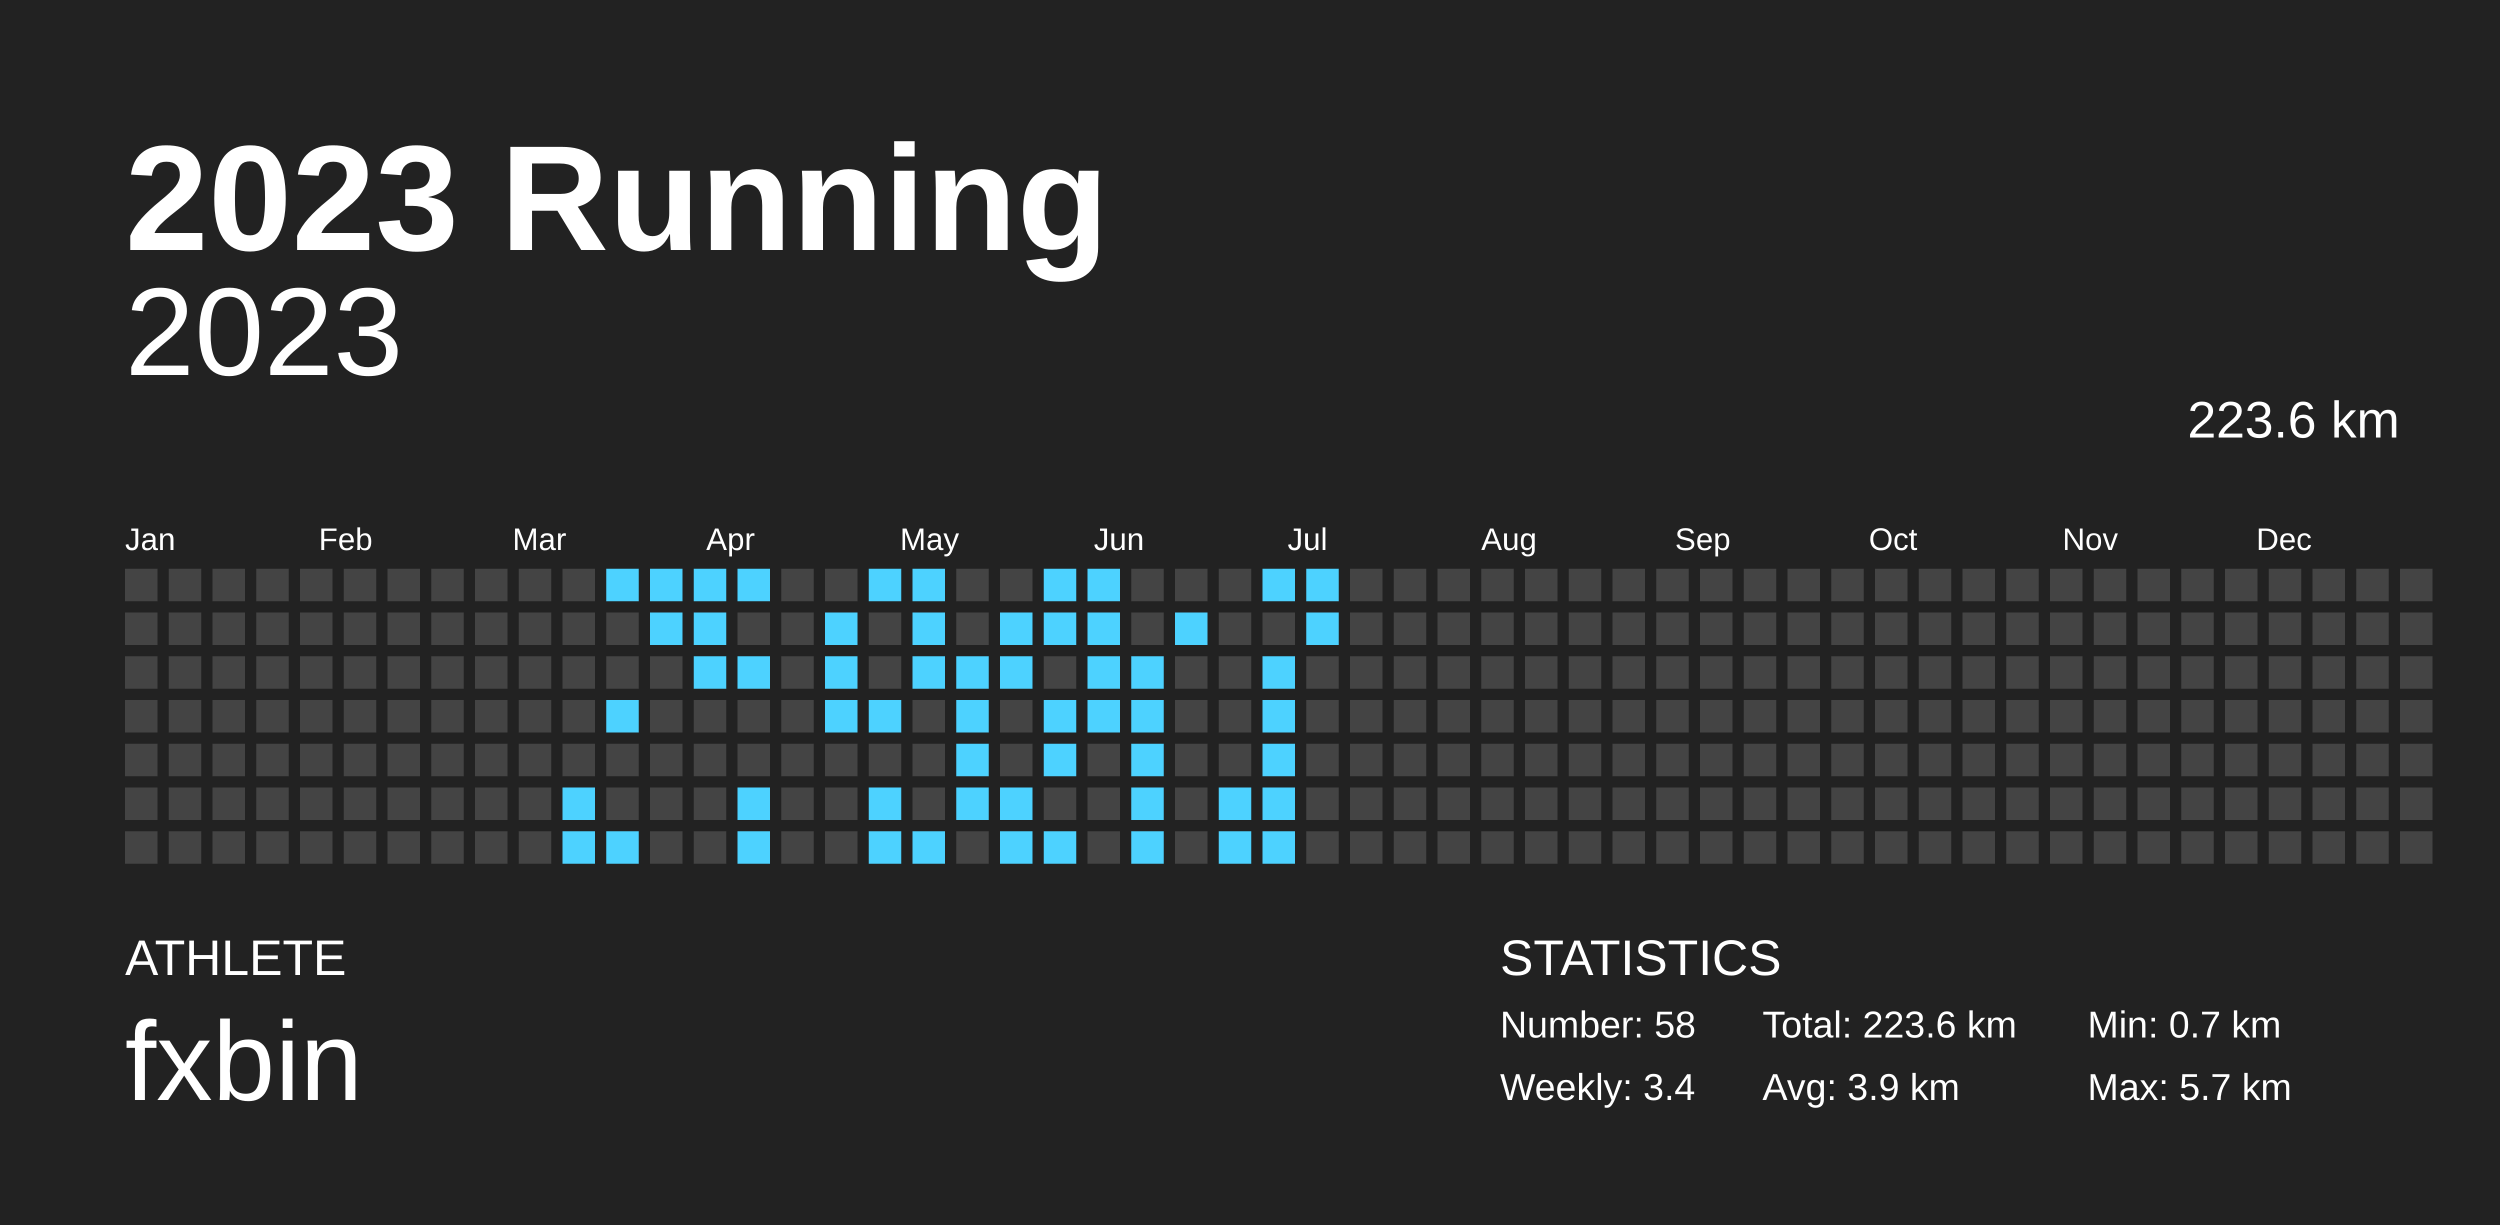
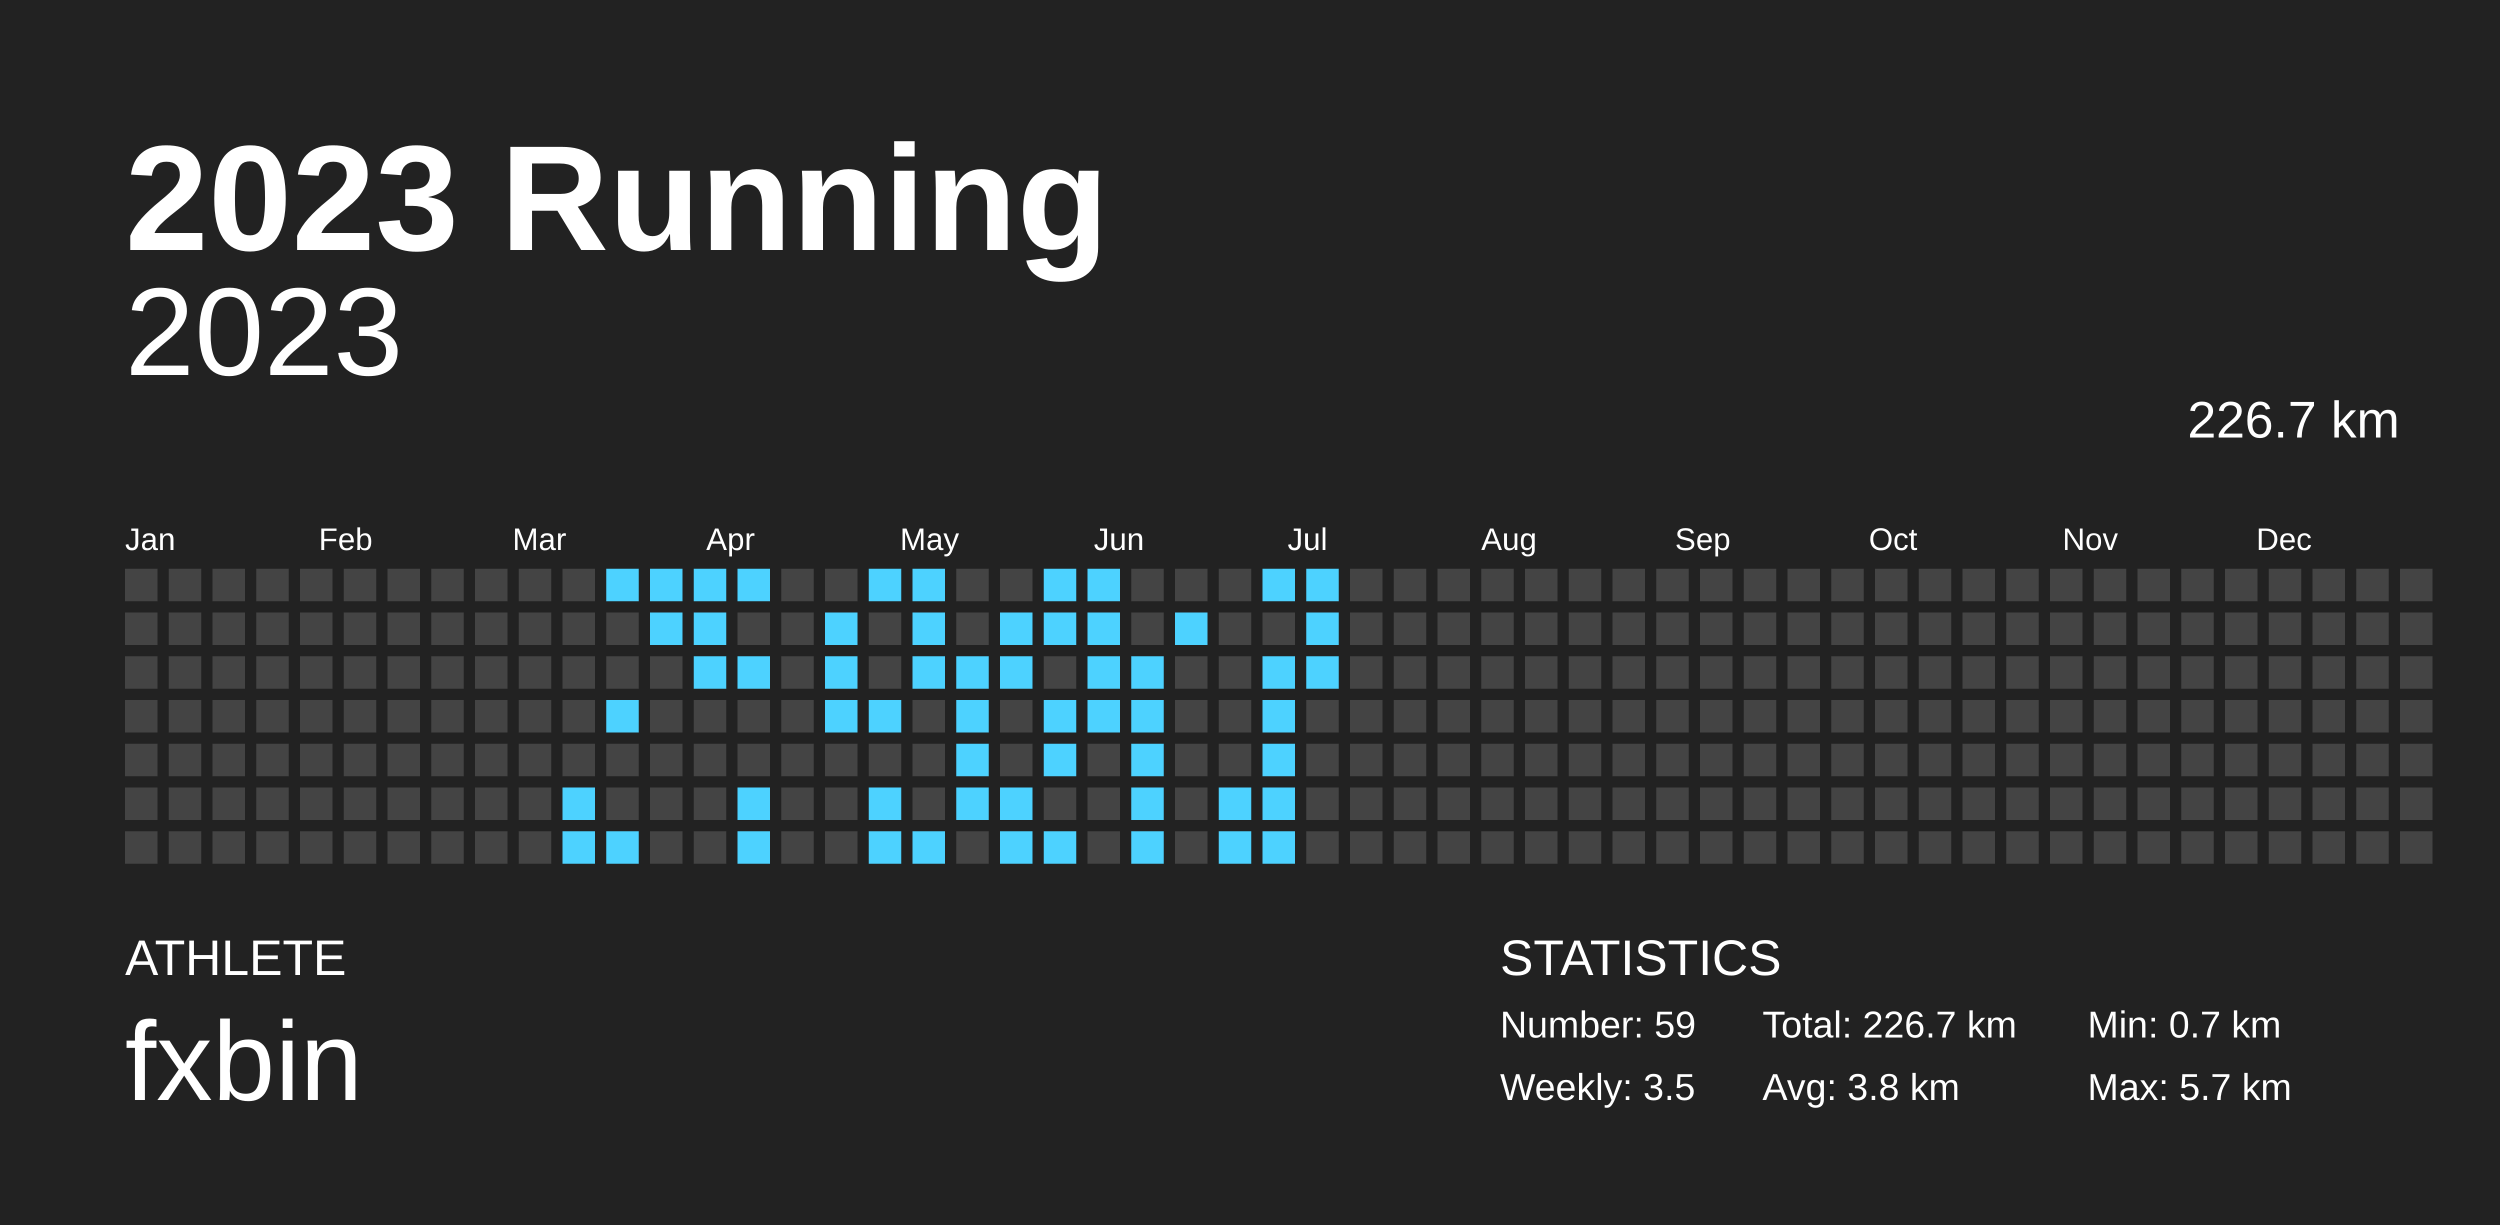
<svg xmlns="http://www.w3.org/2000/svg" baseProfile="full" height="98mm" version="1.1" viewBox="0,0,200,98" width="200mm">
  <defs />
  <rect fill="#222222" height="98" width="200" x="0" y="0" />
  <text fill="#FFFFFF" style="font-size:12px; font-family:Arial; font-weight:bold;" x="10" y="20">2023 Running</text>
  <text fill="#FFFFFF" style="font-size:4px; font-family:Arial" x="10" y="78">ATHLETE</text>
  <text fill="#FFFFFF" style="font-size:9px; font-family:Arial" x="10" y="88">fxbin</text>
  <text fill="#FFFFFF" style="font-size:4px; font-family:Arial" x="120" y="78">STATISTICS</text>
-   <text fill="#FFFFFF" style="font-size:3px; font-family:Arial" x="120" y="83">Number: 58</text>
-   <text fill="#FFFFFF" style="font-size:3px; font-family:Arial" x="120" y="88">Weekly: 3.4</text>
-   <text fill="#FFFFFF" style="font-size:3px; font-family:Arial" x="141" y="83">Total: 223.6 km</text>
-   <text fill="#FFFFFF" style="font-size:3px; font-family:Arial" x="141" y="88">Avg: 3.9 km</text>
+   <text fill="#FFFFFF" style="font-size:3px; font-family:Arial" x="120" y="83">Number: 59</text>
+   <text fill="#FFFFFF" style="font-size:3px; font-family:Arial" x="120" y="88">Weekly: 3.5</text>
+   <text fill="#FFFFFF" style="font-size:3px; font-family:Arial" x="141" y="83">Total: 226.7 km</text>
+   <text fill="#FFFFFF" style="font-size:3px; font-family:Arial" x="141" y="88">Avg: 3.8 km</text>
  <text fill="#FFFFFF" style="font-size:3px; font-family:Arial" x="167" y="83">Min: 0.7 km</text>
  <text fill="#FFFFFF" style="font-size:3px; font-family:Arial" x="167" y="88">Max: 5.7 km</text>
  <text alignment-baseline="hanging" fill="#FFFFFF" style="font-size:10.0px; font-family:Arial;" x="10" y="30">2023</text>
-   <text alignment-baseline="hanging" fill="#FFFFFF" style="font-size:4.125px; font-family:Arial;" x="175" y="35">223.6 km</text>
+   <text alignment-baseline="hanging" fill="#FFFFFF" style="font-size:4.125px; font-family:Arial;" x="175" y="35">226.7 km</text>
  <text fill="#FFFFFF" style="font-size:2.5px; font-family:Arial" x="10.0" y="44">Jan</text>
  <text fill="#FFFFFF" style="font-size:2.5px; font-family:Arial" x="25.5" y="44">Feb</text>
  <text fill="#FFFFFF" style="font-size:2.5px; font-family:Arial" x="41.0" y="44">Mar</text>
  <text fill="#FFFFFF" style="font-size:2.5px; font-family:Arial" x="56.5" y="44">Apr</text>
  <text fill="#FFFFFF" style="font-size:2.5px; font-family:Arial" x="72.0" y="44">May</text>
  <text fill="#FFFFFF" style="font-size:2.5px; font-family:Arial" x="87.5" y="44">Jun</text>
  <text fill="#FFFFFF" style="font-size:2.5px; font-family:Arial" x="103.0" y="44">Jul</text>
  <text fill="#FFFFFF" style="font-size:2.5px; font-family:Arial" x="118.5" y="44">Aug</text>
  <text fill="#FFFFFF" style="font-size:2.5px; font-family:Arial" x="134.0" y="44">Sep</text>
  <text fill="#FFFFFF" style="font-size:2.5px; font-family:Arial" x="149.5" y="44">Oct</text>
  <text fill="#FFFFFF" style="font-size:2.5px; font-family:Arial" x="165.0" y="44">Nov</text>
  <text fill="#FFFFFF" style="font-size:2.5px; font-family:Arial" x="180.5" y="44">Dec</text>
  <rect fill="#444444" height="2.6" width="2.6" x="10.0" y="45.5" />
  <rect fill="#444444" height="2.6" width="2.6" x="10.0" y="49.0" />
  <rect fill="#444444" height="2.6" width="2.6" x="10.0" y="52.5" />
  <rect fill="#444444" height="2.6" width="2.6" x="10.0" y="56.0" />
  <rect fill="#444444" height="2.6" width="2.6" x="10.0" y="59.5" />
  <rect fill="#444444" height="2.6" width="2.6" x="10.0" y="63.0" />
  <rect fill="#444444" height="2.6" width="2.6" x="10.0" y="66.5" />
  <rect fill="#444444" height="2.6" width="2.6" x="13.5" y="45.5" />
  <rect fill="#444444" height="2.6" width="2.6" x="13.5" y="49.0" />
  <rect fill="#444444" height="2.6" width="2.6" x="13.5" y="52.5" />
  <rect fill="#444444" height="2.6" width="2.6" x="13.5" y="56.0" />
  <rect fill="#444444" height="2.6" width="2.6" x="13.5" y="59.5" />
  <rect fill="#444444" height="2.6" width="2.6" x="13.5" y="63.0" />
  <rect fill="#444444" height="2.6" width="2.6" x="13.5" y="66.5" />
  <rect fill="#444444" height="2.6" width="2.6" x="17.0" y="45.5" />
  <rect fill="#444444" height="2.6" width="2.6" x="17.0" y="49.0" />
  <rect fill="#444444" height="2.6" width="2.6" x="17.0" y="52.5" />
  <rect fill="#444444" height="2.6" width="2.6" x="17.0" y="56.0" />
  <rect fill="#444444" height="2.6" width="2.6" x="17.0" y="59.5" />
  <rect fill="#444444" height="2.6" width="2.6" x="17.0" y="63.0" />
  <rect fill="#444444" height="2.6" width="2.6" x="17.0" y="66.5" />
  <rect fill="#444444" height="2.6" width="2.6" x="20.5" y="45.5" />
  <rect fill="#444444" height="2.6" width="2.6" x="20.5" y="49.0" />
  <rect fill="#444444" height="2.6" width="2.6" x="20.5" y="52.5" />
  <rect fill="#444444" height="2.6" width="2.6" x="20.5" y="56.0" />
  <rect fill="#444444" height="2.6" width="2.6" x="20.5" y="59.5" />
  <rect fill="#444444" height="2.6" width="2.6" x="20.5" y="63.0" />
  <rect fill="#444444" height="2.6" width="2.6" x="20.5" y="66.5" />
  <rect fill="#444444" height="2.6" width="2.6" x="24.0" y="45.5" />
  <rect fill="#444444" height="2.6" width="2.6" x="24.0" y="49.0" />
  <rect fill="#444444" height="2.6" width="2.6" x="24.0" y="52.5" />
  <rect fill="#444444" height="2.6" width="2.6" x="24.0" y="56.0" />
  <rect fill="#444444" height="2.6" width="2.6" x="24.0" y="59.5" />
  <rect fill="#444444" height="2.6" width="2.6" x="24.0" y="63.0" />
  <rect fill="#444444" height="2.6" width="2.6" x="24.0" y="66.5" />
  <rect fill="#444444" height="2.6" width="2.6" x="27.5" y="45.5" />
  <rect fill="#444444" height="2.6" width="2.6" x="27.5" y="49.0" />
  <rect fill="#444444" height="2.6" width="2.6" x="27.5" y="52.5" />
  <rect fill="#444444" height="2.6" width="2.6" x="27.5" y="56.0" />
  <rect fill="#444444" height="2.6" width="2.6" x="27.5" y="59.5" />
  <rect fill="#444444" height="2.6" width="2.6" x="27.5" y="63.0" />
  <rect fill="#444444" height="2.6" width="2.6" x="27.5" y="66.5" />
  <rect fill="#444444" height="2.6" width="2.6" x="31.0" y="45.5" />
  <rect fill="#444444" height="2.6" width="2.6" x="31.0" y="49.0" />
  <rect fill="#444444" height="2.6" width="2.6" x="31.0" y="52.5" />
  <rect fill="#444444" height="2.6" width="2.6" x="31.0" y="56.0" />
  <rect fill="#444444" height="2.6" width="2.6" x="31.0" y="59.5" />
  <rect fill="#444444" height="2.6" width="2.6" x="31.0" y="63.0" />
  <rect fill="#444444" height="2.6" width="2.6" x="31.0" y="66.5" />
  <rect fill="#444444" height="2.6" width="2.6" x="34.5" y="45.5" />
  <rect fill="#444444" height="2.6" width="2.6" x="34.5" y="49.0" />
  <rect fill="#444444" height="2.6" width="2.6" x="34.5" y="52.5" />
  <rect fill="#444444" height="2.6" width="2.6" x="34.5" y="56.0" />
  <rect fill="#444444" height="2.6" width="2.6" x="34.5" y="59.5" />
  <rect fill="#444444" height="2.6" width="2.6" x="34.5" y="63.0" />
  <rect fill="#444444" height="2.6" width="2.6" x="34.5" y="66.5" />
  <rect fill="#444444" height="2.6" width="2.6" x="38.0" y="45.5" />
  <rect fill="#444444" height="2.6" width="2.6" x="38.0" y="49.0" />
  <rect fill="#444444" height="2.6" width="2.6" x="38.0" y="52.5" />
  <rect fill="#444444" height="2.6" width="2.6" x="38.0" y="56.0" />
  <rect fill="#444444" height="2.6" width="2.6" x="38.0" y="59.5" />
  <rect fill="#444444" height="2.6" width="2.6" x="38.0" y="63.0" />
  <rect fill="#444444" height="2.6" width="2.6" x="38.0" y="66.5" />
  <rect fill="#444444" height="2.6" width="2.6" x="41.5" y="45.5" />
  <rect fill="#444444" height="2.6" width="2.6" x="41.5" y="49.0" />
  <rect fill="#444444" height="2.6" width="2.6" x="41.5" y="52.5" />
  <rect fill="#444444" height="2.6" width="2.6" x="41.5" y="56.0" />
  <rect fill="#444444" height="2.6" width="2.6" x="41.5" y="59.5" />
  <rect fill="#444444" height="2.6" width="2.6" x="41.5" y="63.0" />
  <rect fill="#444444" height="2.6" width="2.6" x="41.5" y="66.5" />
  <rect fill="#444444" height="2.6" width="2.6" x="45.0" y="45.5" />
  <rect fill="#444444" height="2.6" width="2.6" x="45.0" y="49.0" />
  <rect fill="#444444" height="2.6" width="2.6" x="45.0" y="52.5" />
  <rect fill="#444444" height="2.6" width="2.6" x="45.0" y="56.0" />
  <rect fill="#444444" height="2.6" width="2.6" x="45.0" y="59.5" />
  <rect fill="#4dd2ff" height="2.6" width="2.6" x="45.0" y="63.0" />
  <rect fill="#4dd2ff" height="2.6" width="2.6" x="45.0" y="66.5" />
  <rect fill="#4dd2ff" height="2.6" width="2.6" x="48.5" y="45.5" />
  <rect fill="#444444" height="2.6" width="2.6" x="48.5" y="49.0" />
  <rect fill="#444444" height="2.6" width="2.6" x="48.5" y="52.5" />
  <rect fill="#4dd2ff" height="2.6" width="2.6" x="48.5" y="56.0" />
  <rect fill="#444444" height="2.6" width="2.6" x="48.5" y="59.5" />
  <rect fill="#444444" height="2.6" width="2.6" x="48.5" y="63.0" />
  <rect fill="#4dd2ff" height="2.6" width="2.6" x="48.5" y="66.5" />
  <rect fill="#4dd2ff" height="2.6" width="2.6" x="52.0" y="45.5" />
  <rect fill="#4dd2ff" height="2.6" width="2.6" x="52.0" y="49.0" />
  <rect fill="#444444" height="2.6" width="2.6" x="52.0" y="52.5" />
  <rect fill="#444444" height="2.6" width="2.6" x="52.0" y="56.0" />
  <rect fill="#444444" height="2.6" width="2.6" x="52.0" y="59.5" />
  <rect fill="#444444" height="2.6" width="2.6" x="52.0" y="63.0" />
  <rect fill="#444444" height="2.6" width="2.6" x="52.0" y="66.5" />
  <rect fill="#4dd2ff" height="2.6" width="2.6" x="55.5" y="45.5" />
  <rect fill="#4dd2ff" height="2.6" width="2.6" x="55.5" y="49.0" />
  <rect fill="#4dd2ff" height="2.6" width="2.6" x="55.5" y="52.5" />
  <rect fill="#444444" height="2.6" width="2.6" x="55.5" y="56.0" />
  <rect fill="#444444" height="2.6" width="2.6" x="55.5" y="59.5" />
  <rect fill="#444444" height="2.6" width="2.6" x="55.5" y="63.0" />
  <rect fill="#444444" height="2.6" width="2.6" x="55.5" y="66.5" />
  <rect fill="#4dd2ff" height="2.6" width="2.6" x="59.0" y="45.5" />
  <rect fill="#444444" height="2.6" width="2.6" x="59.0" y="49.0" />
  <rect fill="#4dd2ff" height="2.6" width="2.6" x="59.0" y="52.5" />
  <rect fill="#444444" height="2.6" width="2.6" x="59.0" y="56.0" />
  <rect fill="#444444" height="2.6" width="2.6" x="59.0" y="59.5" />
  <rect fill="#4dd2ff" height="2.6" width="2.6" x="59.0" y="63.0" />
  <rect fill="#4dd2ff" height="2.6" width="2.6" x="59.0" y="66.5" />
  <rect fill="#444444" height="2.6" width="2.6" x="62.5" y="45.5" />
  <rect fill="#444444" height="2.6" width="2.6" x="62.5" y="49.0" />
  <rect fill="#444444" height="2.6" width="2.6" x="62.5" y="52.5" />
  <rect fill="#444444" height="2.6" width="2.6" x="62.5" y="56.0" />
  <rect fill="#444444" height="2.6" width="2.6" x="62.5" y="59.5" />
  <rect fill="#444444" height="2.6" width="2.6" x="62.5" y="63.0" />
  <rect fill="#444444" height="2.6" width="2.6" x="62.5" y="66.5" />
  <rect fill="#444444" height="2.6" width="2.6" x="66.0" y="45.5" />
  <rect fill="#4dd2ff" height="2.6" width="2.6" x="66.0" y="49.0" />
  <rect fill="#4dd2ff" height="2.6" width="2.6" x="66.0" y="52.5" />
  <rect fill="#4dd2ff" height="2.6" width="2.6" x="66.0" y="56.0" />
  <rect fill="#444444" height="2.6" width="2.6" x="66.0" y="59.5" />
  <rect fill="#444444" height="2.6" width="2.6" x="66.0" y="63.0" />
  <rect fill="#444444" height="2.6" width="2.6" x="66.0" y="66.5" />
  <rect fill="#4dd2ff" height="2.6" width="2.6" x="69.5" y="45.5" />
  <rect fill="#444444" height="2.6" width="2.6" x="69.5" y="49.0" />
  <rect fill="#444444" height="2.6" width="2.6" x="69.5" y="52.5" />
  <rect fill="#4dd2ff" height="2.6" width="2.6" x="69.5" y="56.0" />
  <rect fill="#444444" height="2.6" width="2.6" x="69.5" y="59.5" />
  <rect fill="#4dd2ff" height="2.6" width="2.6" x="69.5" y="63.0" />
  <rect fill="#4dd2ff" height="2.6" width="2.6" x="69.5" y="66.5" />
  <rect fill="#4dd2ff" height="2.6" width="2.6" x="73.0" y="45.5" />
  <rect fill="#4dd2ff" height="2.6" width="2.6" x="73.0" y="49.0" />
  <rect fill="#4dd2ff" height="2.6" width="2.6" x="73.0" y="52.5" />
  <rect fill="#444444" height="2.6" width="2.6" x="73.0" y="56.0" />
  <rect fill="#444444" height="2.6" width="2.6" x="73.0" y="59.5" />
  <rect fill="#444444" height="2.6" width="2.6" x="73.0" y="63.0" />
  <rect fill="#4dd2ff" height="2.6" width="2.6" x="73.0" y="66.5" />
  <rect fill="#444444" height="2.6" width="2.6" x="76.5" y="45.5" />
  <rect fill="#444444" height="2.6" width="2.6" x="76.5" y="49.0" />
  <rect fill="#4dd2ff" height="2.6" width="2.6" x="76.5" y="52.5" />
  <rect fill="#4dd2ff" height="2.6" width="2.6" x="76.5" y="56.0" />
  <rect fill="#4dd2ff" height="2.6" width="2.6" x="76.5" y="59.5" />
  <rect fill="#4dd2ff" height="2.6" width="2.6" x="76.5" y="63.0" />
  <rect fill="#444444" height="2.6" width="2.6" x="76.5" y="66.5" />
  <rect fill="#444444" height="2.6" width="2.6" x="80.0" y="45.5" />
  <rect fill="#4dd2ff" height="2.6" width="2.6" x="80.0" y="49.0" />
  <rect fill="#4dd2ff" height="2.6" width="2.6" x="80.0" y="52.5" />
  <rect fill="#444444" height="2.6" width="2.6" x="80.0" y="56.0" />
  <rect fill="#444444" height="2.6" width="2.6" x="80.0" y="59.5" />
  <rect fill="#4dd2ff" height="2.6" width="2.6" x="80.0" y="63.0" />
  <rect fill="#4dd2ff" height="2.6" width="2.6" x="80.0" y="66.5" />
  <rect fill="#4dd2ff" height="2.6" width="2.6" x="83.5" y="45.5" />
  <rect fill="#4dd2ff" height="2.6" width="2.6" x="83.5" y="49.0" />
  <rect fill="#444444" height="2.6" width="2.6" x="83.5" y="52.5" />
  <rect fill="#4dd2ff" height="2.6" width="2.6" x="83.5" y="56.0" />
  <rect fill="#4dd2ff" height="2.6" width="2.6" x="83.5" y="59.5" />
  <rect fill="#444444" height="2.6" width="2.6" x="83.5" y="63.0" />
  <rect fill="#4dd2ff" height="2.6" width="2.6" x="83.5" y="66.5" />
  <rect fill="#4dd2ff" height="2.6" width="2.6" x="87.0" y="45.5" />
  <rect fill="#4dd2ff" height="2.6" width="2.6" x="87.0" y="49.0" />
  <rect fill="#4dd2ff" height="2.6" width="2.6" x="87.0" y="52.5" />
  <rect fill="#4dd2ff" height="2.6" width="2.6" x="87.0" y="56.0" />
  <rect fill="#444444" height="2.6" width="2.6" x="87.0" y="59.5" />
  <rect fill="#444444" height="2.6" width="2.6" x="87.0" y="63.0" />
  <rect fill="#444444" height="2.6" width="2.6" x="87.0" y="66.5" />
  <rect fill="#444444" height="2.6" width="2.6" x="90.5" y="45.5" />
  <rect fill="#444444" height="2.6" width="2.6" x="90.5" y="49.0" />
  <rect fill="#4dd2ff" height="2.6" width="2.6" x="90.5" y="52.5" />
  <rect fill="#4dd2ff" height="2.6" width="2.6" x="90.5" y="56.0" />
  <rect fill="#4dd2ff" height="2.6" width="2.6" x="90.5" y="59.5" />
  <rect fill="#4dd2ff" height="2.6" width="2.6" x="90.5" y="63.0" />
  <rect fill="#4dd2ff" height="2.6" width="2.6" x="90.5" y="66.5" />
  <rect fill="#444444" height="2.6" width="2.6" x="94.0" y="45.5" />
  <rect fill="#4dd2ff" height="2.6" width="2.6" x="94.0" y="49.0" />
  <rect fill="#444444" height="2.6" width="2.6" x="94.0" y="52.5" />
  <rect fill="#444444" height="2.6" width="2.6" x="94.0" y="56.0" />
  <rect fill="#444444" height="2.6" width="2.6" x="94.0" y="59.5" />
  <rect fill="#444444" height="2.6" width="2.6" x="94.0" y="63.0" />
  <rect fill="#444444" height="2.6" width="2.6" x="94.0" y="66.5" />
  <rect fill="#444444" height="2.6" width="2.6" x="97.5" y="45.5" />
  <rect fill="#444444" height="2.6" width="2.6" x="97.5" y="49.0" />
  <rect fill="#444444" height="2.6" width="2.6" x="97.5" y="52.5" />
  <rect fill="#444444" height="2.6" width="2.6" x="97.5" y="56.0" />
  <rect fill="#444444" height="2.6" width="2.6" x="97.5" y="59.5" />
  <rect fill="#4dd2ff" height="2.6" width="2.6" x="97.5" y="63.0" />
  <rect fill="#4dd2ff" height="2.6" width="2.6" x="97.5" y="66.5" />
  <rect fill="#4dd2ff" height="2.6" width="2.6" x="101.0" y="45.5" />
  <rect fill="#444444" height="2.6" width="2.6" x="101.0" y="49.0" />
  <rect fill="#4dd2ff" height="2.6" width="2.6" x="101.0" y="52.5" />
  <rect fill="#4dd2ff" height="2.6" width="2.6" x="101.0" y="56.0" />
  <rect fill="#4dd2ff" height="2.6" width="2.6" x="101.0" y="59.5" />
  <rect fill="#4dd2ff" height="2.6" width="2.6" x="101.0" y="63.0" />
  <rect fill="#4dd2ff" height="2.6" width="2.6" x="101.0" y="66.5" />
  <rect fill="#4dd2ff" height="2.6" width="2.6" x="104.5" y="45.5" />
  <rect fill="#4dd2ff" height="2.6" width="2.6" x="104.5" y="49.0" />
-   <rect fill="#444444" height="2.6" width="2.6" x="104.5" y="52.5" />
+   <rect fill="#4dd2ff" height="2.6" width="2.6" x="104.5" y="52.5" />
  <rect fill="#444444" height="2.6" width="2.6" x="104.5" y="56.0" />
  <rect fill="#444444" height="2.6" width="2.6" x="104.5" y="59.5" />
  <rect fill="#444444" height="2.6" width="2.6" x="104.5" y="63.0" />
  <rect fill="#444444" height="2.6" width="2.6" x="104.5" y="66.5" />
  <rect fill="#444444" height="2.6" width="2.6" x="108.0" y="45.5" />
  <rect fill="#444444" height="2.6" width="2.6" x="108.0" y="49.0" />
  <rect fill="#444444" height="2.6" width="2.6" x="108.0" y="52.5" />
  <rect fill="#444444" height="2.6" width="2.6" x="108.0" y="56.0" />
  <rect fill="#444444" height="2.6" width="2.6" x="108.0" y="59.5" />
  <rect fill="#444444" height="2.6" width="2.6" x="108.0" y="63.0" />
  <rect fill="#444444" height="2.6" width="2.6" x="108.0" y="66.5" />
  <rect fill="#444444" height="2.6" width="2.6" x="111.5" y="45.5" />
  <rect fill="#444444" height="2.6" width="2.6" x="111.5" y="49.0" />
  <rect fill="#444444" height="2.6" width="2.6" x="111.5" y="52.5" />
  <rect fill="#444444" height="2.6" width="2.6" x="111.5" y="56.0" />
  <rect fill="#444444" height="2.6" width="2.6" x="111.5" y="59.5" />
  <rect fill="#444444" height="2.6" width="2.6" x="111.5" y="63.0" />
  <rect fill="#444444" height="2.6" width="2.6" x="111.5" y="66.5" />
  <rect fill="#444444" height="2.6" width="2.6" x="115.0" y="45.5" />
  <rect fill="#444444" height="2.6" width="2.6" x="115.0" y="49.0" />
  <rect fill="#444444" height="2.6" width="2.6" x="115.0" y="52.5" />
  <rect fill="#444444" height="2.6" width="2.6" x="115.0" y="56.0" />
  <rect fill="#444444" height="2.6" width="2.6" x="115.0" y="59.5" />
  <rect fill="#444444" height="2.6" width="2.6" x="115.0" y="63.0" />
  <rect fill="#444444" height="2.6" width="2.6" x="115.0" y="66.5" />
  <rect fill="#444444" height="2.6" width="2.6" x="118.5" y="45.5" />
  <rect fill="#444444" height="2.6" width="2.6" x="118.5" y="49.0" />
  <rect fill="#444444" height="2.6" width="2.6" x="118.5" y="52.5" />
  <rect fill="#444444" height="2.6" width="2.6" x="118.5" y="56.0" />
  <rect fill="#444444" height="2.6" width="2.6" x="118.5" y="59.5" />
  <rect fill="#444444" height="2.6" width="2.6" x="118.5" y="63.0" />
  <rect fill="#444444" height="2.6" width="2.6" x="118.5" y="66.5" />
  <rect fill="#444444" height="2.6" width="2.6" x="122.0" y="45.5" />
  <rect fill="#444444" height="2.6" width="2.6" x="122.0" y="49.0" />
  <rect fill="#444444" height="2.6" width="2.6" x="122.0" y="52.5" />
  <rect fill="#444444" height="2.6" width="2.6" x="122.0" y="56.0" />
  <rect fill="#444444" height="2.6" width="2.6" x="122.0" y="59.5" />
  <rect fill="#444444" height="2.6" width="2.6" x="122.0" y="63.0" />
  <rect fill="#444444" height="2.6" width="2.6" x="122.0" y="66.5" />
  <rect fill="#444444" height="2.6" width="2.6" x="125.5" y="45.5" />
  <rect fill="#444444" height="2.6" width="2.6" x="125.5" y="49.0" />
  <rect fill="#444444" height="2.6" width="2.6" x="125.5" y="52.5" />
  <rect fill="#444444" height="2.6" width="2.6" x="125.5" y="56.0" />
  <rect fill="#444444" height="2.6" width="2.6" x="125.5" y="59.5" />
  <rect fill="#444444" height="2.6" width="2.6" x="125.5" y="63.0" />
  <rect fill="#444444" height="2.6" width="2.6" x="125.5" y="66.5" />
  <rect fill="#444444" height="2.6" width="2.6" x="129.0" y="45.5" />
  <rect fill="#444444" height="2.6" width="2.6" x="129.0" y="49.0" />
  <rect fill="#444444" height="2.6" width="2.6" x="129.0" y="52.5" />
  <rect fill="#444444" height="2.6" width="2.6" x="129.0" y="56.0" />
  <rect fill="#444444" height="2.6" width="2.6" x="129.0" y="59.5" />
  <rect fill="#444444" height="2.6" width="2.6" x="129.0" y="63.0" />
  <rect fill="#444444" height="2.6" width="2.6" x="129.0" y="66.5" />
  <rect fill="#444444" height="2.6" width="2.6" x="132.5" y="45.5" />
  <rect fill="#444444" height="2.6" width="2.6" x="132.5" y="49.0" />
  <rect fill="#444444" height="2.6" width="2.6" x="132.5" y="52.5" />
  <rect fill="#444444" height="2.6" width="2.6" x="132.5" y="56.0" />
  <rect fill="#444444" height="2.6" width="2.6" x="132.5" y="59.5" />
  <rect fill="#444444" height="2.6" width="2.6" x="132.5" y="63.0" />
  <rect fill="#444444" height="2.6" width="2.6" x="132.5" y="66.5" />
  <rect fill="#444444" height="2.6" width="2.6" x="136.0" y="45.5" />
  <rect fill="#444444" height="2.6" width="2.6" x="136.0" y="49.0" />
  <rect fill="#444444" height="2.6" width="2.6" x="136.0" y="52.5" />
  <rect fill="#444444" height="2.6" width="2.6" x="136.0" y="56.0" />
  <rect fill="#444444" height="2.6" width="2.6" x="136.0" y="59.5" />
  <rect fill="#444444" height="2.6" width="2.6" x="136.0" y="63.0" />
  <rect fill="#444444" height="2.6" width="2.6" x="136.0" y="66.5" />
  <rect fill="#444444" height="2.6" width="2.6" x="139.5" y="45.5" />
  <rect fill="#444444" height="2.6" width="2.6" x="139.5" y="49.0" />
  <rect fill="#444444" height="2.6" width="2.6" x="139.5" y="52.5" />
  <rect fill="#444444" height="2.6" width="2.6" x="139.5" y="56.0" />
  <rect fill="#444444" height="2.6" width="2.6" x="139.5" y="59.5" />
  <rect fill="#444444" height="2.6" width="2.6" x="139.5" y="63.0" />
  <rect fill="#444444" height="2.6" width="2.6" x="139.5" y="66.5" />
  <rect fill="#444444" height="2.6" width="2.6" x="143.0" y="45.5" />
  <rect fill="#444444" height="2.6" width="2.6" x="143.0" y="49.0" />
  <rect fill="#444444" height="2.6" width="2.6" x="143.0" y="52.5" />
  <rect fill="#444444" height="2.6" width="2.6" x="143.0" y="56.0" />
  <rect fill="#444444" height="2.6" width="2.6" x="143.0" y="59.5" />
  <rect fill="#444444" height="2.6" width="2.6" x="143.0" y="63.0" />
  <rect fill="#444444" height="2.6" width="2.6" x="143.0" y="66.5" />
  <rect fill="#444444" height="2.6" width="2.6" x="146.5" y="45.5" />
  <rect fill="#444444" height="2.6" width="2.6" x="146.5" y="49.0" />
  <rect fill="#444444" height="2.6" width="2.6" x="146.5" y="52.5" />
  <rect fill="#444444" height="2.6" width="2.6" x="146.5" y="56.0" />
  <rect fill="#444444" height="2.6" width="2.6" x="146.5" y="59.5" />
  <rect fill="#444444" height="2.6" width="2.6" x="146.5" y="63.0" />
  <rect fill="#444444" height="2.6" width="2.6" x="146.5" y="66.5" />
  <rect fill="#444444" height="2.6" width="2.6" x="150.0" y="45.5" />
  <rect fill="#444444" height="2.6" width="2.6" x="150.0" y="49.0" />
  <rect fill="#444444" height="2.6" width="2.6" x="150.0" y="52.5" />
  <rect fill="#444444" height="2.6" width="2.6" x="150.0" y="56.0" />
  <rect fill="#444444" height="2.6" width="2.6" x="150.0" y="59.5" />
  <rect fill="#444444" height="2.6" width="2.6" x="150.0" y="63.0" />
  <rect fill="#444444" height="2.6" width="2.6" x="150.0" y="66.5" />
  <rect fill="#444444" height="2.6" width="2.6" x="153.5" y="45.5" />
  <rect fill="#444444" height="2.6" width="2.6" x="153.5" y="49.0" />
  <rect fill="#444444" height="2.6" width="2.6" x="153.5" y="52.5" />
  <rect fill="#444444" height="2.6" width="2.6" x="153.5" y="56.0" />
  <rect fill="#444444" height="2.6" width="2.6" x="153.5" y="59.5" />
  <rect fill="#444444" height="2.6" width="2.6" x="153.5" y="63.0" />
  <rect fill="#444444" height="2.6" width="2.6" x="153.5" y="66.5" />
  <rect fill="#444444" height="2.6" width="2.6" x="157.0" y="45.5" />
  <rect fill="#444444" height="2.6" width="2.6" x="157.0" y="49.0" />
  <rect fill="#444444" height="2.6" width="2.6" x="157.0" y="52.5" />
  <rect fill="#444444" height="2.6" width="2.6" x="157.0" y="56.0" />
  <rect fill="#444444" height="2.6" width="2.6" x="157.0" y="59.5" />
  <rect fill="#444444" height="2.6" width="2.6" x="157.0" y="63.0" />
  <rect fill="#444444" height="2.6" width="2.6" x="157.0" y="66.5" />
  <rect fill="#444444" height="2.6" width="2.6" x="160.5" y="45.5" />
  <rect fill="#444444" height="2.6" width="2.6" x="160.5" y="49.0" />
  <rect fill="#444444" height="2.6" width="2.6" x="160.5" y="52.5" />
  <rect fill="#444444" height="2.6" width="2.6" x="160.5" y="56.0" />
  <rect fill="#444444" height="2.6" width="2.6" x="160.5" y="59.5" />
  <rect fill="#444444" height="2.6" width="2.6" x="160.5" y="63.0" />
  <rect fill="#444444" height="2.6" width="2.6" x="160.5" y="66.5" />
  <rect fill="#444444" height="2.6" width="2.6" x="164.0" y="45.5" />
  <rect fill="#444444" height="2.6" width="2.6" x="164.0" y="49.0" />
  <rect fill="#444444" height="2.6" width="2.6" x="164.0" y="52.5" />
  <rect fill="#444444" height="2.6" width="2.6" x="164.0" y="56.0" />
  <rect fill="#444444" height="2.6" width="2.6" x="164.0" y="59.5" />
  <rect fill="#444444" height="2.6" width="2.6" x="164.0" y="63.0" />
  <rect fill="#444444" height="2.6" width="2.6" x="164.0" y="66.5" />
  <rect fill="#444444" height="2.6" width="2.6" x="167.5" y="45.5" />
  <rect fill="#444444" height="2.6" width="2.6" x="167.5" y="49.0" />
  <rect fill="#444444" height="2.6" width="2.6" x="167.5" y="52.5" />
  <rect fill="#444444" height="2.6" width="2.6" x="167.5" y="56.0" />
  <rect fill="#444444" height="2.6" width="2.6" x="167.5" y="59.5" />
  <rect fill="#444444" height="2.6" width="2.6" x="167.5" y="63.0" />
  <rect fill="#444444" height="2.6" width="2.6" x="167.5" y="66.5" />
  <rect fill="#444444" height="2.6" width="2.6" x="171.0" y="45.5" />
  <rect fill="#444444" height="2.6" width="2.6" x="171.0" y="49.0" />
  <rect fill="#444444" height="2.6" width="2.6" x="171.0" y="52.5" />
  <rect fill="#444444" height="2.6" width="2.6" x="171.0" y="56.0" />
  <rect fill="#444444" height="2.6" width="2.6" x="171.0" y="59.5" />
  <rect fill="#444444" height="2.6" width="2.6" x="171.0" y="63.0" />
  <rect fill="#444444" height="2.6" width="2.6" x="171.0" y="66.5" />
  <rect fill="#444444" height="2.6" width="2.6" x="174.5" y="45.5" />
  <rect fill="#444444" height="2.6" width="2.6" x="174.5" y="49.0" />
  <rect fill="#444444" height="2.6" width="2.6" x="174.5" y="52.5" />
  <rect fill="#444444" height="2.6" width="2.6" x="174.5" y="56.0" />
  <rect fill="#444444" height="2.6" width="2.6" x="174.5" y="59.5" />
  <rect fill="#444444" height="2.6" width="2.6" x="174.5" y="63.0" />
  <rect fill="#444444" height="2.6" width="2.6" x="174.5" y="66.5" />
  <rect fill="#444444" height="2.6" width="2.6" x="178.0" y="45.5" />
  <rect fill="#444444" height="2.6" width="2.6" x="178.0" y="49.0" />
  <rect fill="#444444" height="2.6" width="2.6" x="178.0" y="52.5" />
  <rect fill="#444444" height="2.6" width="2.6" x="178.0" y="56.0" />
  <rect fill="#444444" height="2.6" width="2.6" x="178.0" y="59.5" />
  <rect fill="#444444" height="2.6" width="2.6" x="178.0" y="63.0" />
  <rect fill="#444444" height="2.6" width="2.6" x="178.0" y="66.5" />
  <rect fill="#444444" height="2.6" width="2.6" x="181.5" y="45.5" />
  <rect fill="#444444" height="2.6" width="2.6" x="181.5" y="49.0" />
  <rect fill="#444444" height="2.6" width="2.6" x="181.5" y="52.5" />
  <rect fill="#444444" height="2.6" width="2.6" x="181.5" y="56.0" />
  <rect fill="#444444" height="2.6" width="2.6" x="181.5" y="59.5" />
  <rect fill="#444444" height="2.6" width="2.6" x="181.5" y="63.0" />
  <rect fill="#444444" height="2.6" width="2.6" x="181.5" y="66.5" />
  <rect fill="#444444" height="2.6" width="2.6" x="185.0" y="45.5" />
  <rect fill="#444444" height="2.6" width="2.6" x="185.0" y="49.0" />
  <rect fill="#444444" height="2.6" width="2.6" x="185.0" y="52.5" />
  <rect fill="#444444" height="2.6" width="2.6" x="185.0" y="56.0" />
  <rect fill="#444444" height="2.6" width="2.6" x="185.0" y="59.5" />
  <rect fill="#444444" height="2.6" width="2.6" x="185.0" y="63.0" />
  <rect fill="#444444" height="2.6" width="2.6" x="185.0" y="66.5" />
  <rect fill="#444444" height="2.6" width="2.6" x="188.5" y="45.5" />
  <rect fill="#444444" height="2.6" width="2.6" x="188.5" y="49.0" />
  <rect fill="#444444" height="2.6" width="2.6" x="188.5" y="52.5" />
  <rect fill="#444444" height="2.6" width="2.6" x="188.5" y="56.0" />
  <rect fill="#444444" height="2.6" width="2.6" x="188.5" y="59.5" />
  <rect fill="#444444" height="2.6" width="2.6" x="188.5" y="63.0" />
  <rect fill="#444444" height="2.6" width="2.6" x="188.5" y="66.5" />
  <rect fill="#444444" height="2.6" width="2.6" x="192.0" y="45.5" />
  <rect fill="#444444" height="2.6" width="2.6" x="192.0" y="49.0" />
  <rect fill="#444444" height="2.6" width="2.6" x="192.0" y="52.5" />
  <rect fill="#444444" height="2.6" width="2.6" x="192.0" y="56.0" />
  <rect fill="#444444" height="2.6" width="2.6" x="192.0" y="59.5" />
  <rect fill="#444444" height="2.6" width="2.6" x="192.0" y="63.0" />
  <rect fill="#444444" height="2.6" width="2.6" x="192.0" y="66.5" />
</svg>
